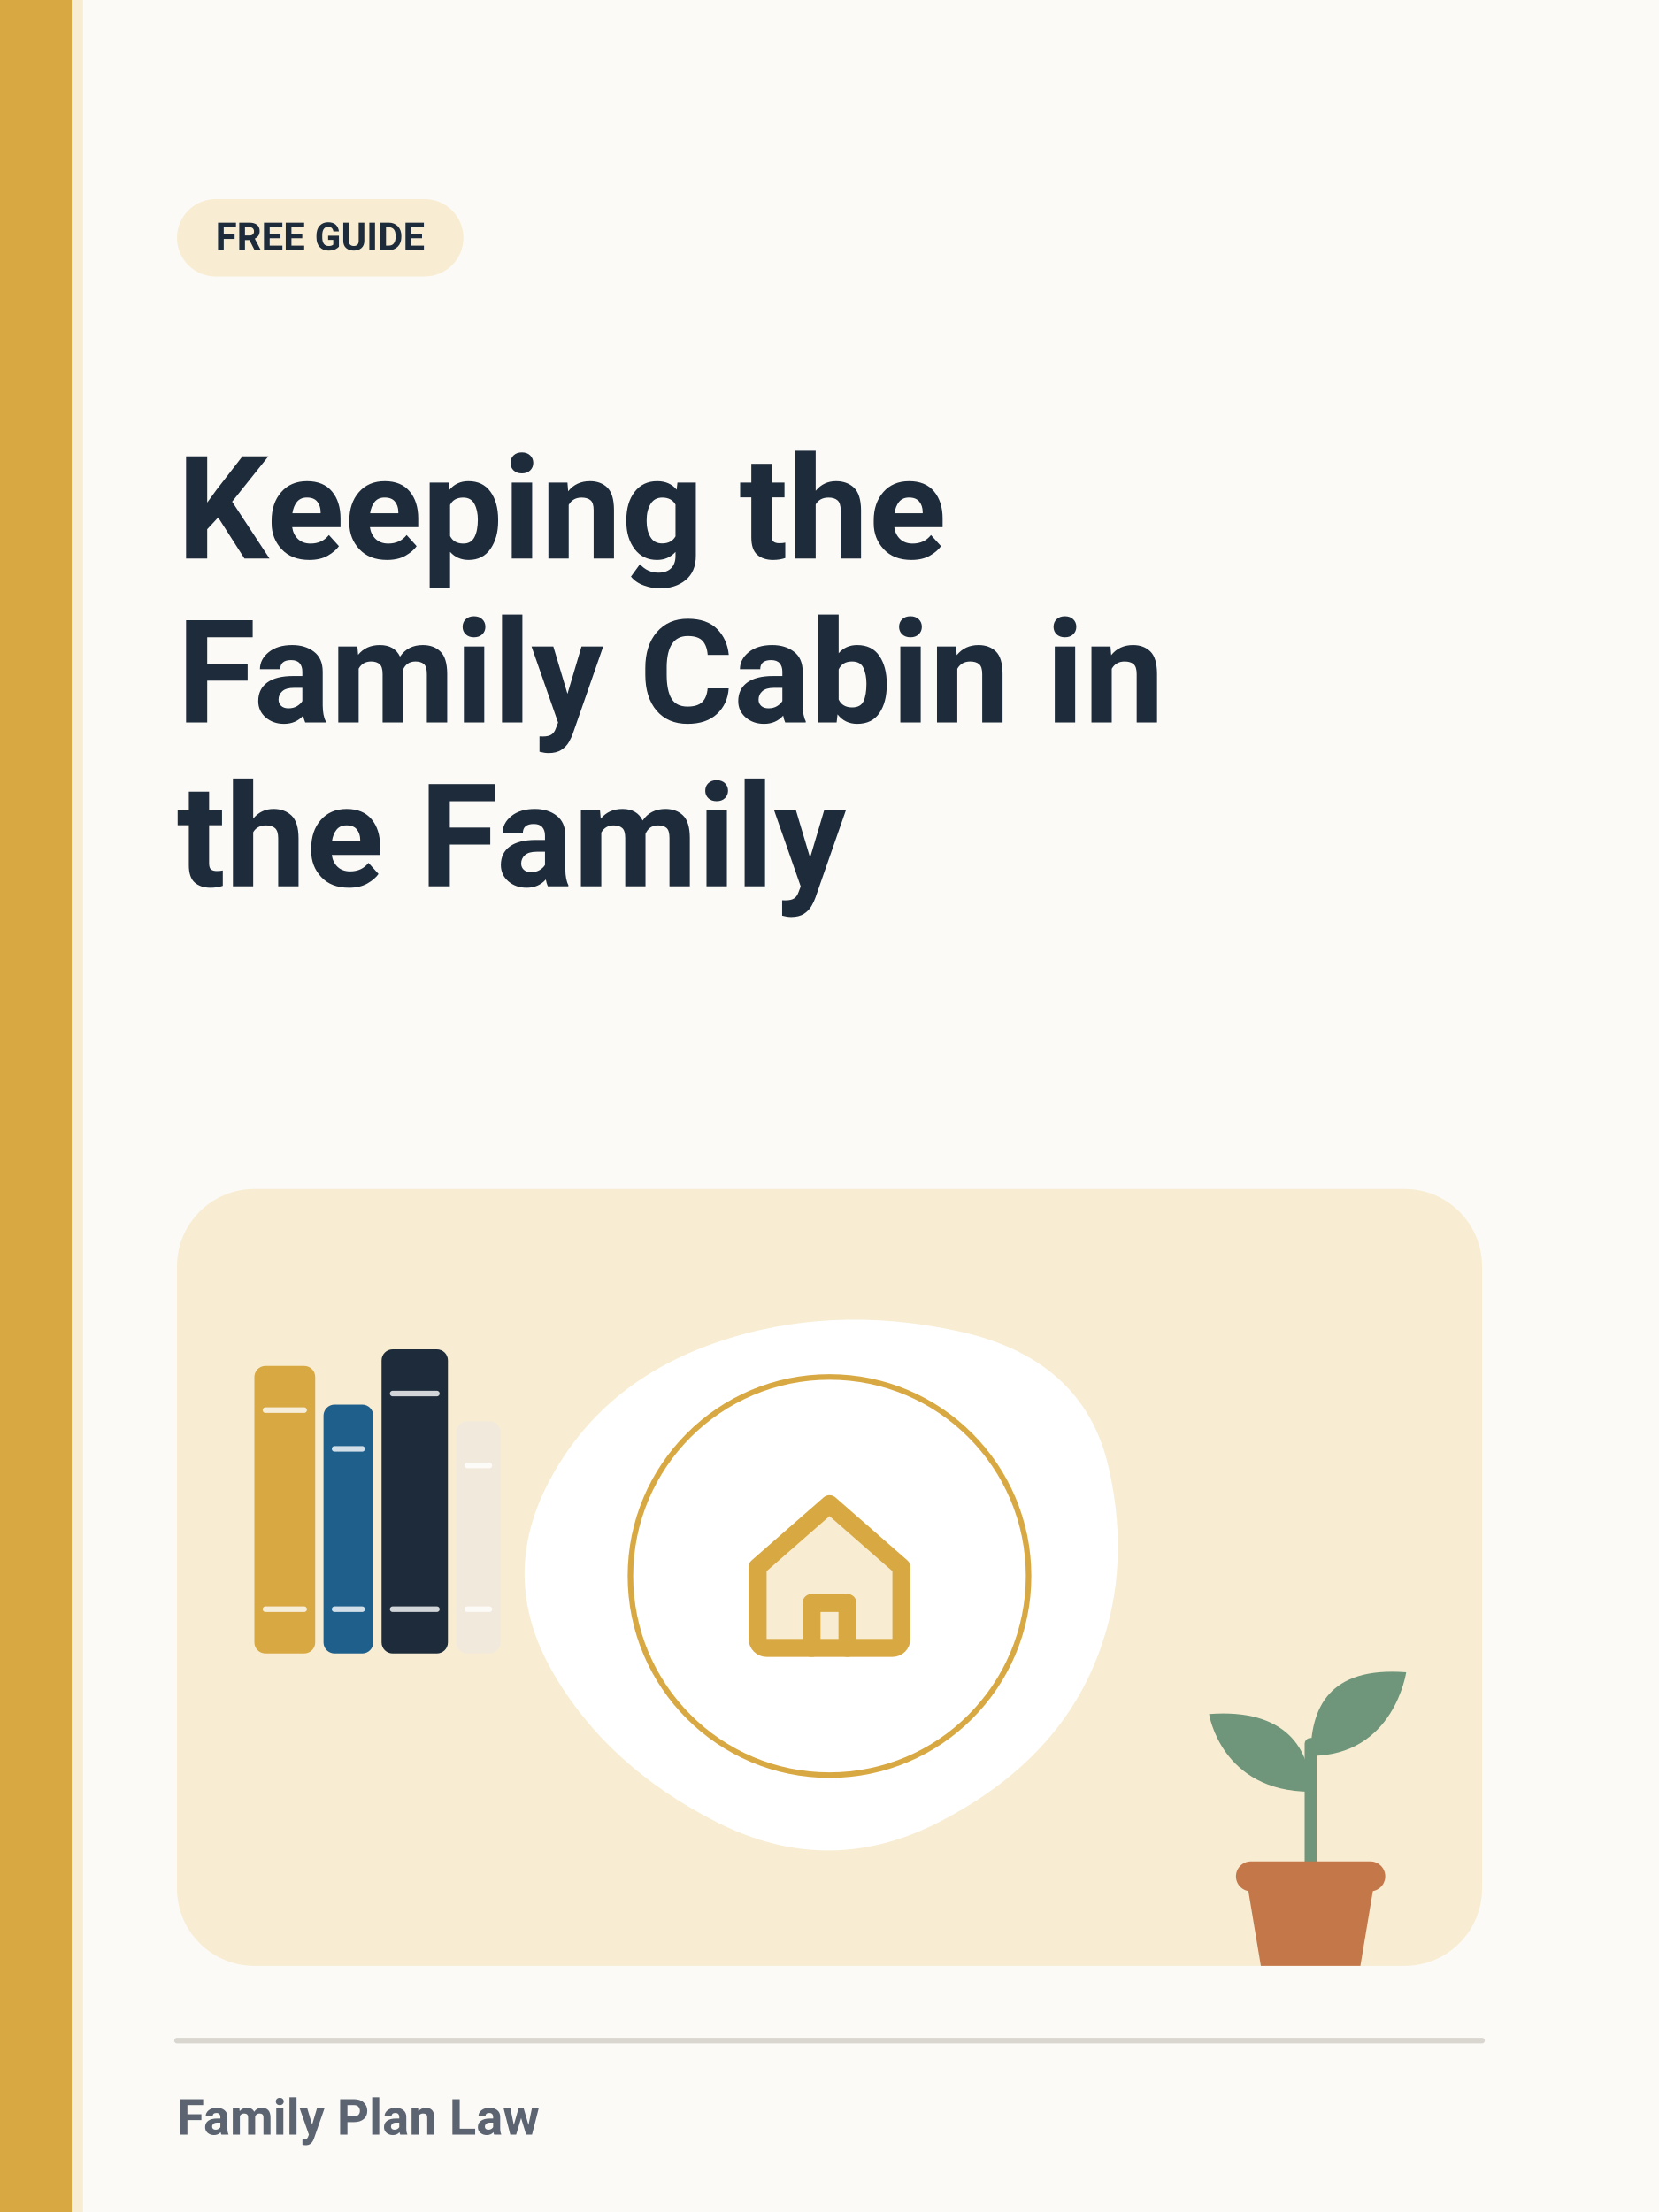
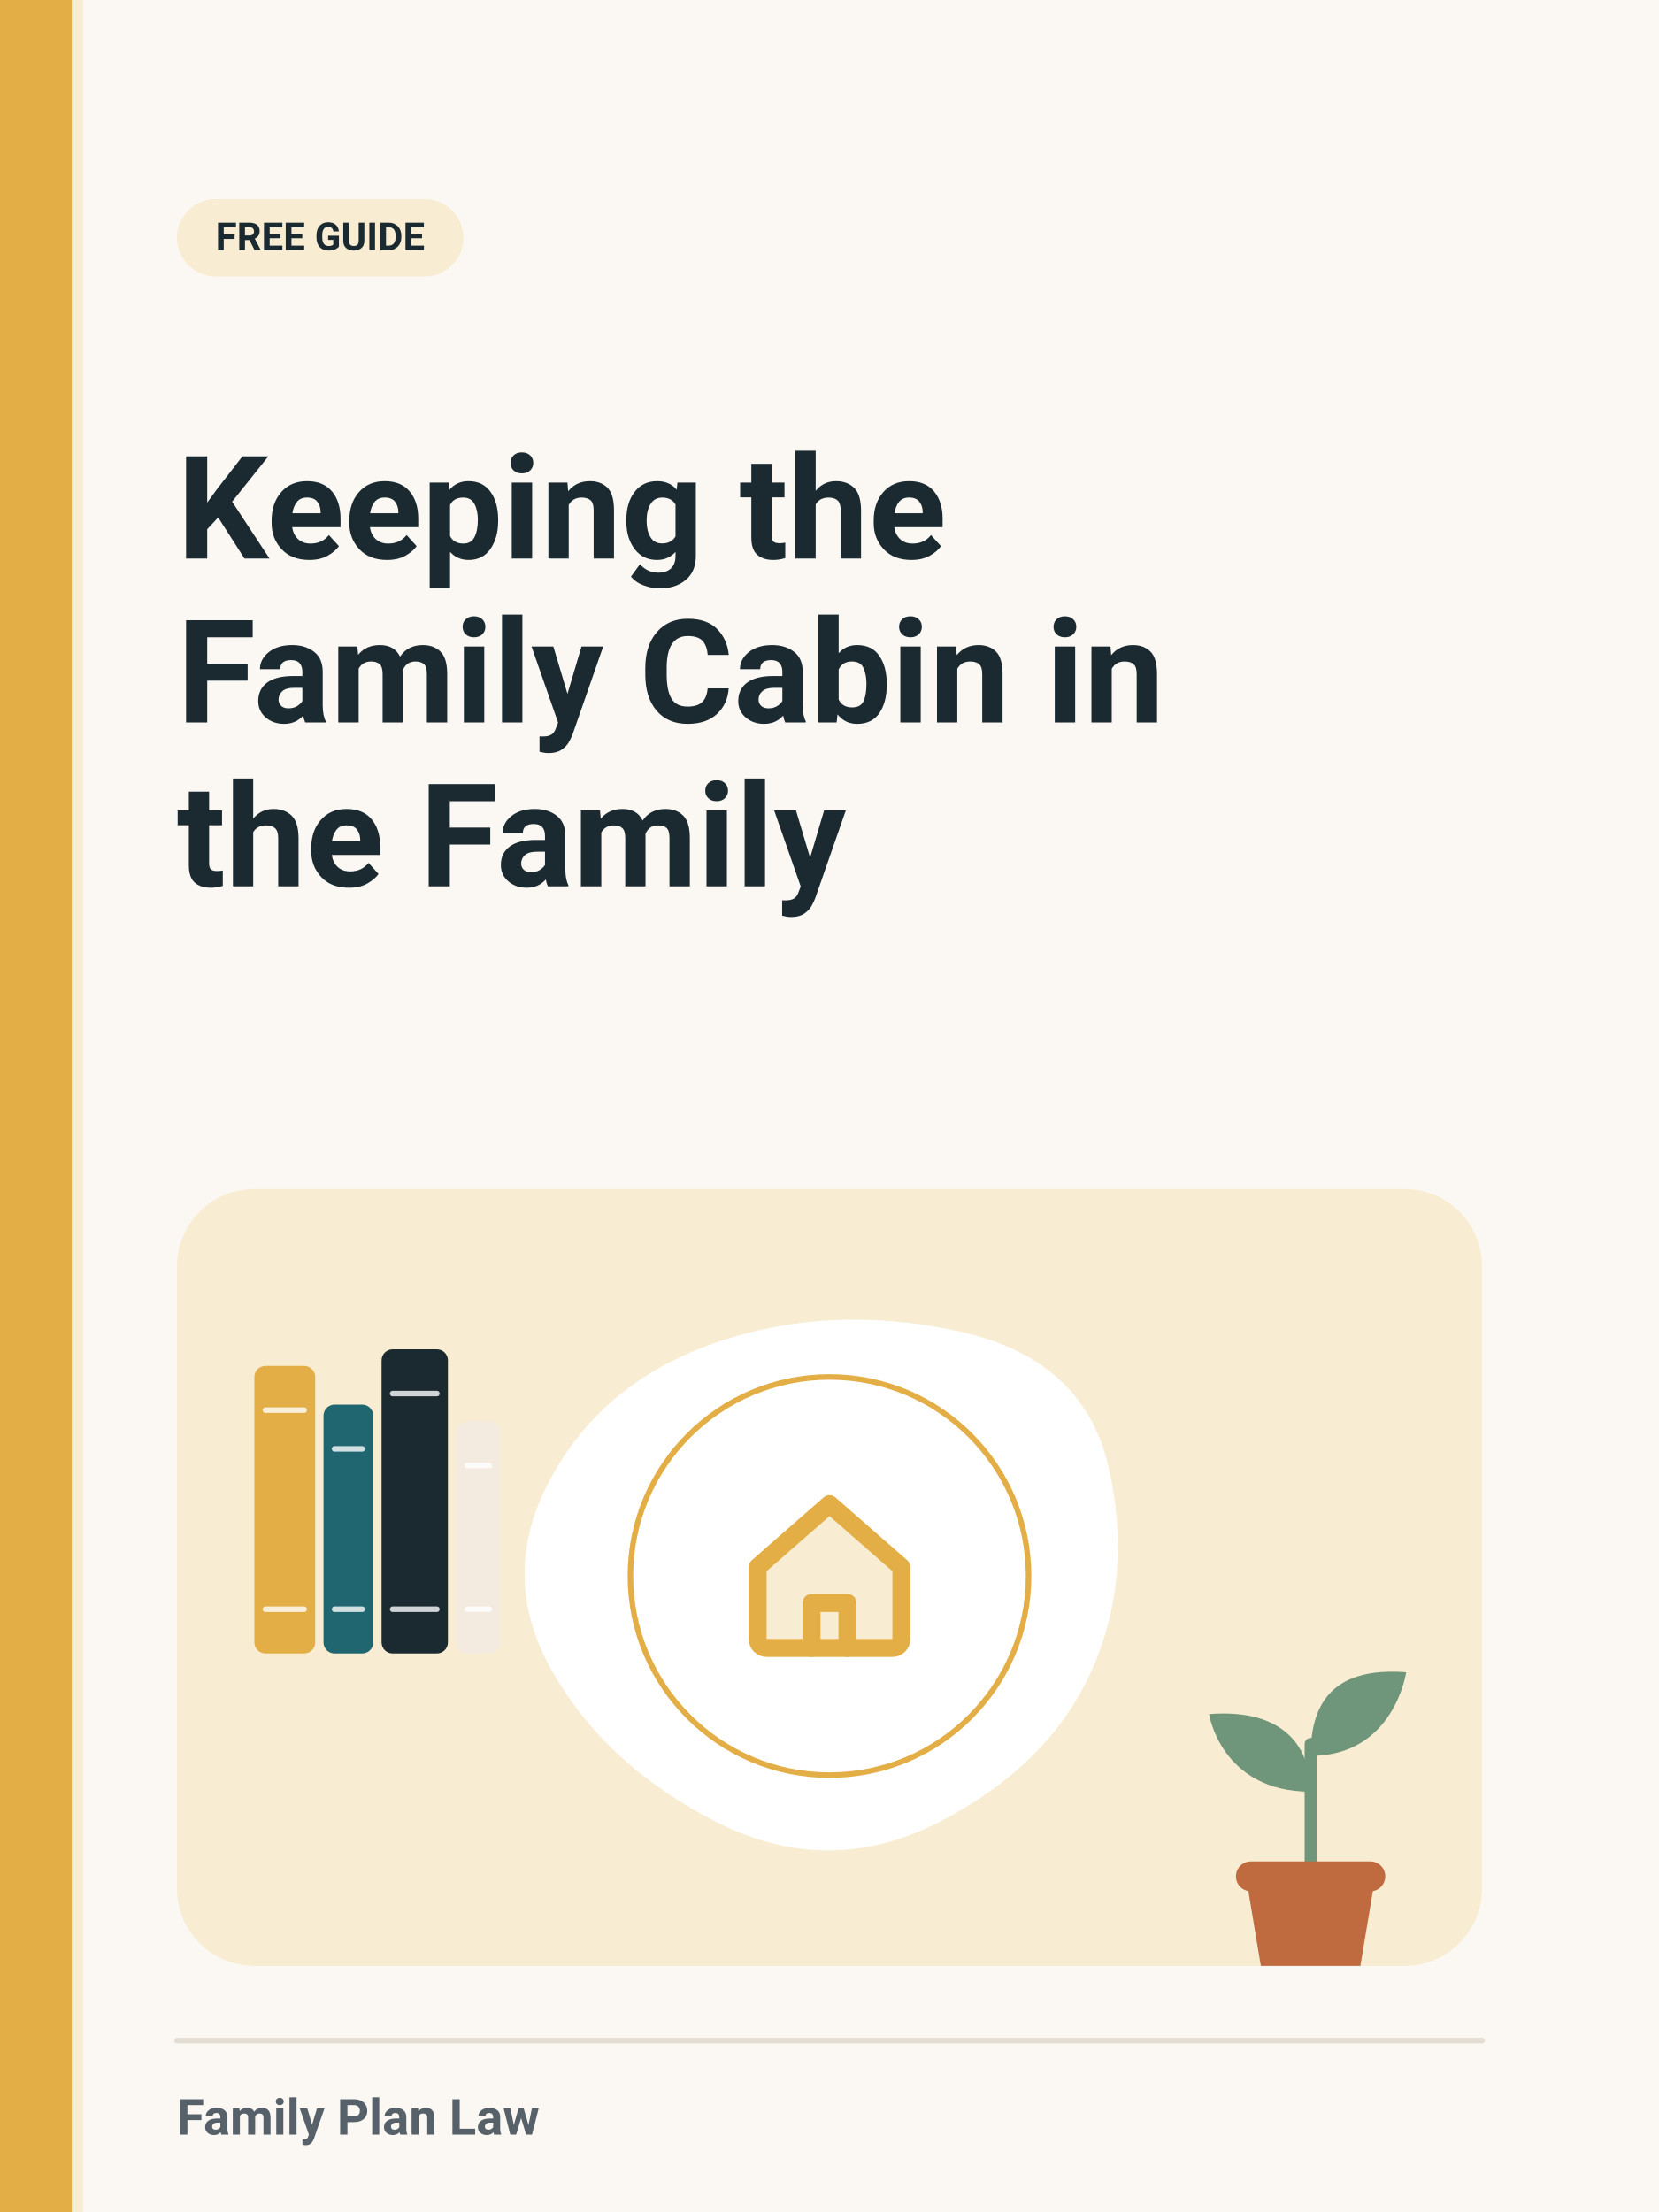
<svg xmlns="http://www.w3.org/2000/svg" viewBox="0 0 600 800" role="img" aria-labelledby="_R_0_-t _R_0_-d" width="600" height="800">
-   <rect width="600" height="800" style="fill:#fbfaf7" />
-   <rect width="26" height="800" style="fill:#d8a842" />
+   <rect width="600" height="800" style="fill:#fbf8f3" />
+   <rect width="26" height="800" style="fill:#e2ae45" />
  <rect x="26" width="4" height="800" style="fill:#f8edd2" />
  <g>
    <rect x="64" y="72" width="103.6" height="28" rx="14" style="fill:#f8edd2" />
-     <text x="115.8" y="90.48" font-size="14" font-weight="600" text-anchor="middle" style="fill:#1d2b3a;font-family:system-ui, -apple-system, &quot;Segoe UI&quot;, Roboto, sans-serif">FREE GUIDE</text>
+     <text x="115.8" y="90.48" font-size="14" font-weight="600" text-anchor="middle" style="fill:#1b2a30;font-family:system-ui, -apple-system, &quot;Segoe UI&quot;, Roboto, sans-serif">FREE GUIDE</text>
  </g>
-   <text x="64" y="202" font-size="52" font-weight="700" text-anchor="start" style="fill:#1d2b3a;font-family:system-ui, -apple-system, &quot;Segoe UI&quot;, Roboto, sans-serif">Keeping the</text>
-   <text x="64" y="261.28" font-size="52" font-weight="700" text-anchor="start" style="fill:#1d2b3a;font-family:system-ui, -apple-system, &quot;Segoe UI&quot;, Roboto, sans-serif">Family Cabin in</text>
-   <text x="64" y="320.56" font-size="52" font-weight="700" text-anchor="start" style="fill:#1d2b3a;font-family:system-ui, -apple-system, &quot;Segoe UI&quot;, Roboto, sans-serif">the Family</text>
+   <text x="64" y="202" font-size="52" font-weight="700" text-anchor="start" style="fill:#1b2a30;font-family:system-ui, -apple-system, &quot;Segoe UI&quot;, Roboto, sans-serif">Keeping the</text>
+   <text x="64" y="261.28" font-size="52" font-weight="700" text-anchor="start" style="fill:#1b2a30;font-family:system-ui, -apple-system, &quot;Segoe UI&quot;, Roboto, sans-serif">Family Cabin in</text>
+   <text x="64" y="320.56" font-size="52" font-weight="700" text-anchor="start" style="fill:#1b2a30;font-family:system-ui, -apple-system, &quot;Segoe UI&quot;, Roboto, sans-serif">the Family</text>
  <rect x="64" y="430" width="472" height="281" rx="28" style="fill:#f8edd2" />
  <g>
    <path d="M 400.9 530.5 Q 410.0 570.0 394.8 604.2 Q 379.5 638.4 339.8 658.9 Q 300.0 679.4 259.8 659.3 Q 219.6 639.1 199.8 604.6 Q 180.0 570.0 199.1 534.8 Q 218.1 499.6 259.1 485.5 Q 300.0 471.5 345.9 481.3 Q 391.8 491.0 400.9 530.5 Z" style="fill:#ffffff" />
    <circle cx="300" cy="570" r="72" style="fill:#ffffff" />
-     <circle cx="300" cy="570" r="72" style="fill:none;stroke:#d8a842" stroke-width="2" />
+     <circle cx="300" cy="570" r="72" style="fill:none;stroke:#e2ae45" stroke-width="2" />
    <g transform="translate(261 531) scale(3.25)">
-       <g style="stroke:#d8a842;color:#d8a842" fill="none" stroke-width="2" stroke-linecap="round" stroke-linejoin="round">
+       <g style="stroke:#e2ae45;color:#e2ae45" fill="none" stroke-width="2" stroke-linecap="round" stroke-linejoin="round">
        <path d="M4 11 12 4l8 7v8a1 1 0 0 1-1 1H5a1 1 0 0 1-1-1z" fill="#f8edd2" />
        <path d="M10 20v-5h4v5" />
      </g>
    </g>
    <g>
      <g>
        <g>
-           <rect x="92" y="494" width="22" height="104" rx="4" style="fill:#d8a842" />
+           <rect x="92" y="494" width="22" height="104" rx="4" style="fill:#e2ae45" />
          <line x1="96" x2="110" y1="510" y2="510" style="stroke:#ffffff" stroke-linecap="round" stroke-linejoin="round" stroke-width="2" opacity="0.8" />
          <line x1="96" x2="110" y1="582" y2="582" style="stroke:#ffffff" stroke-linecap="round" stroke-linejoin="round" stroke-width="2" opacity="0.8" />
        </g>
        <g>
-           <rect x="117" y="508" width="18" height="90" rx="4" style="fill:#1f5f8b" />
+           <rect x="117" y="508" width="18" height="90" rx="4" style="fill:#1f6670" />
          <line x1="121" x2="131" y1="524" y2="524" style="stroke:#ffffff" stroke-linecap="round" stroke-linejoin="round" stroke-width="2" opacity="0.8" />
          <line x1="121" x2="131" y1="582" y2="582" style="stroke:#ffffff" stroke-linecap="round" stroke-linejoin="round" stroke-width="2" opacity="0.8" />
        </g>
        <g>
-           <rect x="138" y="488" width="24" height="110" rx="4" style="fill:#1d2b3a" />
+           <rect x="138" y="488" width="24" height="110" rx="4" style="fill:#1b2a30" />
          <line x1="142" x2="158" y1="504" y2="504" style="stroke:#ffffff" stroke-linecap="round" stroke-linejoin="round" stroke-width="2" opacity="0.8" />
          <line x1="142" x2="158" y1="582" y2="582" style="stroke:#ffffff" stroke-linecap="round" stroke-linejoin="round" stroke-width="2" opacity="0.8" />
        </g>
        <g>
-           <rect x="165" y="514" width="16" height="84" rx="4" style="fill:#f1e9dc" />
+           <rect x="165" y="514" width="16" height="84" rx="4" style="fill:#f3ebdf" />
          <line x1="169" x2="177" y1="530" y2="530" style="stroke:#ffffff" stroke-linecap="round" stroke-linejoin="round" stroke-width="2" opacity="0.8" />
          <line x1="169" x2="177" y1="582" y2="582" style="stroke:#ffffff" stroke-linecap="round" stroke-linejoin="round" stroke-width="2" opacity="0.8" />
        </g>
      </g>
      <g transform="translate(474 711) scale(0.9)">
        <g transform="translate(0 -34) scale(1.2)">
          <path d="M 0 0 V -46" style="stroke:#6f957a;fill:none" stroke-width="4" stroke-linecap="round" stroke-linejoin="round" />
          <path d="M 0 -30 C -30 -30 -34 -56 -34 -56 C -8 -58 0 -44 0 -30 Z" style="fill:#6f957a" />
          <path d="M 0 -42 C 28 -42 32 -70 32 -70 C 6 -72 0 -58 0 -42 Z" style="fill:#6f957a" />
        </g>
-         <path d="M -26 -36 H 26 L 20 0 H -20 Z" style="fill:#c4784a" />
-         <rect x="-30" y="-42" width="60" height="12" rx="6" style="fill:#c4784a" />
+         <path d="M -26 -36 H 26 L 20 0 H -20 Z" style="fill:#c06a40" />
+         <rect x="-30" y="-42" width="60" height="12" rx="6" style="fill:#c06a40" />
      </g>
    </g>
  </g>
-   <line x1="64" x2="536" y1="738" y2="738" style="stroke:#d9d6cf" stroke-width="2" stroke-linecap="round" stroke-linejoin="round" />
-   <text x="64" y="772" font-size="18" font-weight="700" text-anchor="start" style="fill:#5b6470;font-family:system-ui, -apple-system, &quot;Segoe UI&quot;, Roboto, sans-serif">Family Plan Law</text>
+   <line x1="64" x2="536" y1="738" y2="738" style="stroke:#e3dcd0" stroke-width="2" stroke-linecap="round" stroke-linejoin="round" />
+   <text x="64" y="772" font-size="18" font-weight="700" text-anchor="start" style="fill:#56616a;font-family:system-ui, -apple-system, &quot;Segoe UI&quot;, Roboto, sans-serif">Family Plan Law</text>
</svg>
